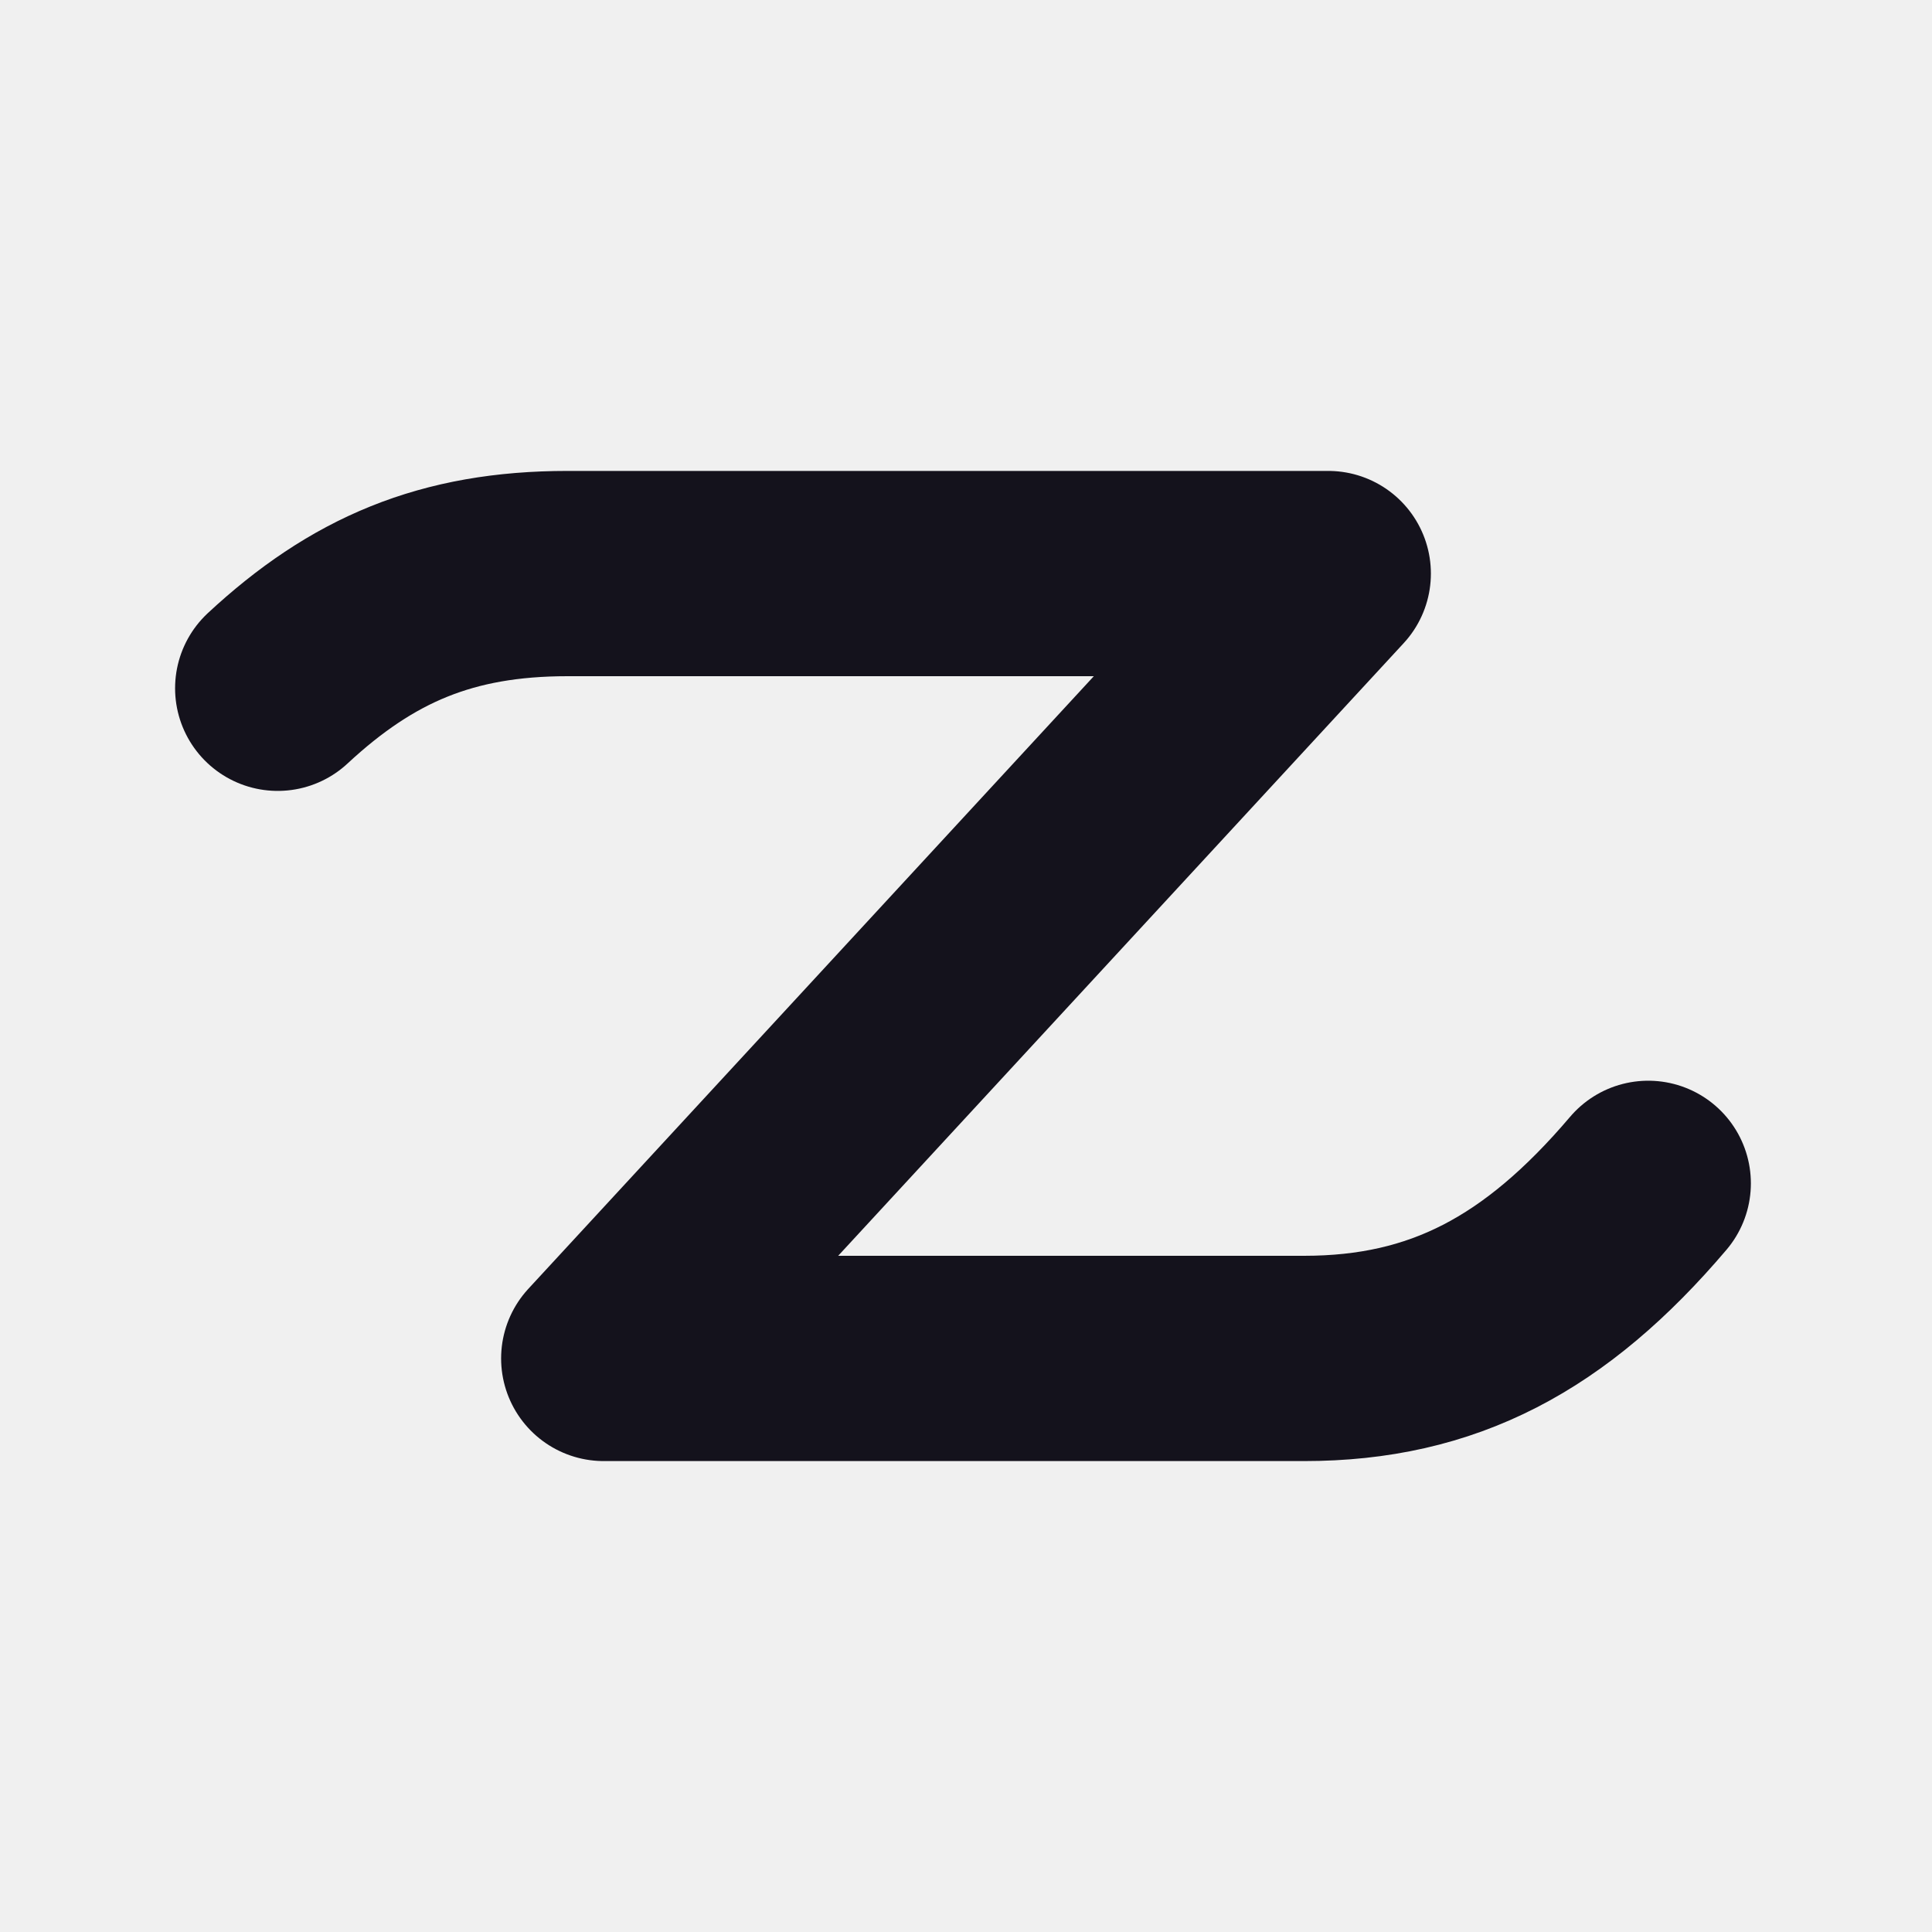
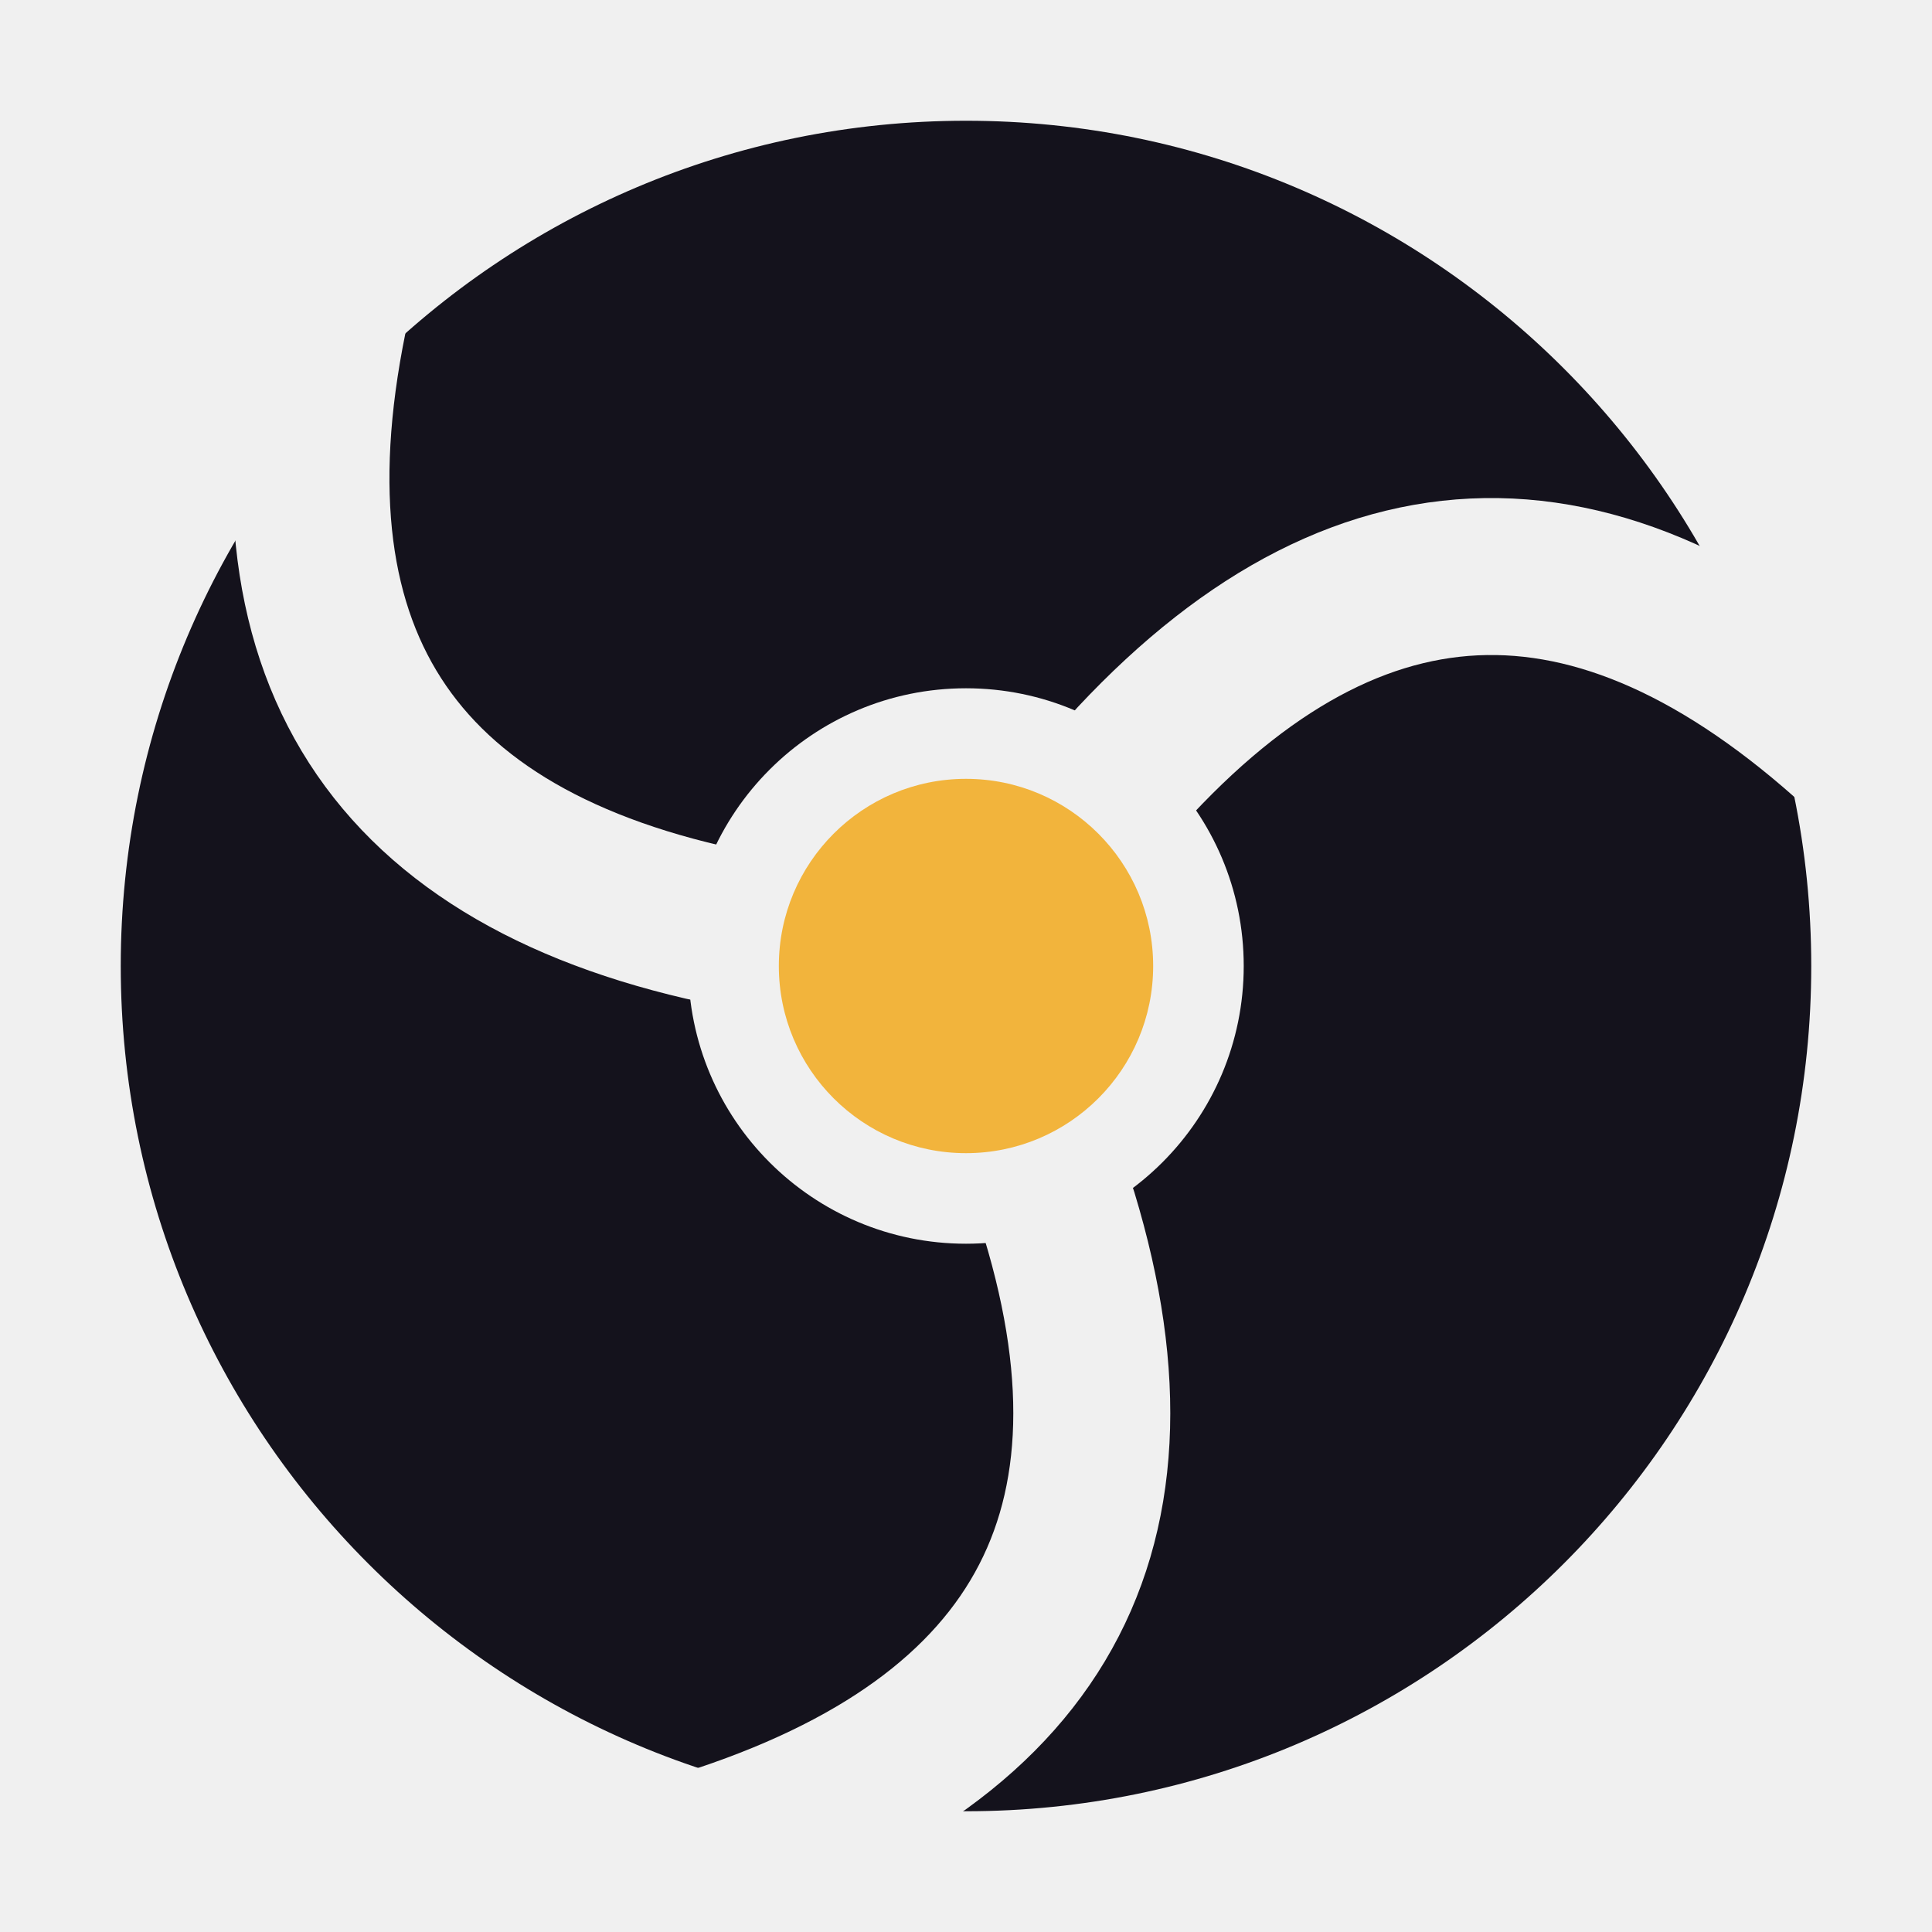
<svg xmlns="http://www.w3.org/2000/svg" viewBox="0 0 32 32">
-   <path d="M4.6 11.4C6 10.1 7.4 9.5 9.4 9.5H22L10 22.5H21.6C23.9 22.5 25.6 21.6 27.3 19.6" fill="none" stroke="#14121C" stroke-width="3.4" stroke-linecap="round" stroke-linejoin="round" />
+   <defs>
+     <mask id="zm" maskUnits="userSpaceOnUse" x="0" y="0" width="32" height="32">
+       <rect width="32" height="32" fill="#fff" />
+       <path d="M18.8 12.6Q24.6 6.4 31.2 12.8" transform="rotate(0 16 16)" fill="none" stroke="#000" stroke-width="2.6" stroke-linecap="round" />
+       <path d="M18.8 12.6Q24.6 6.4 31.2 12.8" transform="rotate(120 16 16)" fill="none" stroke="#000" stroke-width="2.6" stroke-linecap="round" />
+       <path d="M18.8 12.6Q24.6 6.4 31.2 12.8" transform="rotate(240 16 16)" fill="none" stroke="#000" stroke-width="2.6" stroke-linecap="round" />
+       <circle cx="16" cy="16" r="4.6" fill="#000" />
+     </mask>
+   </defs>
+   <circle cx="16" cy="16" r="14" fill="#14121C" mask="url(#zm)" />
+   <circle cx="16" cy="16" r="3.1" fill="#F2B43C" />
</svg>
